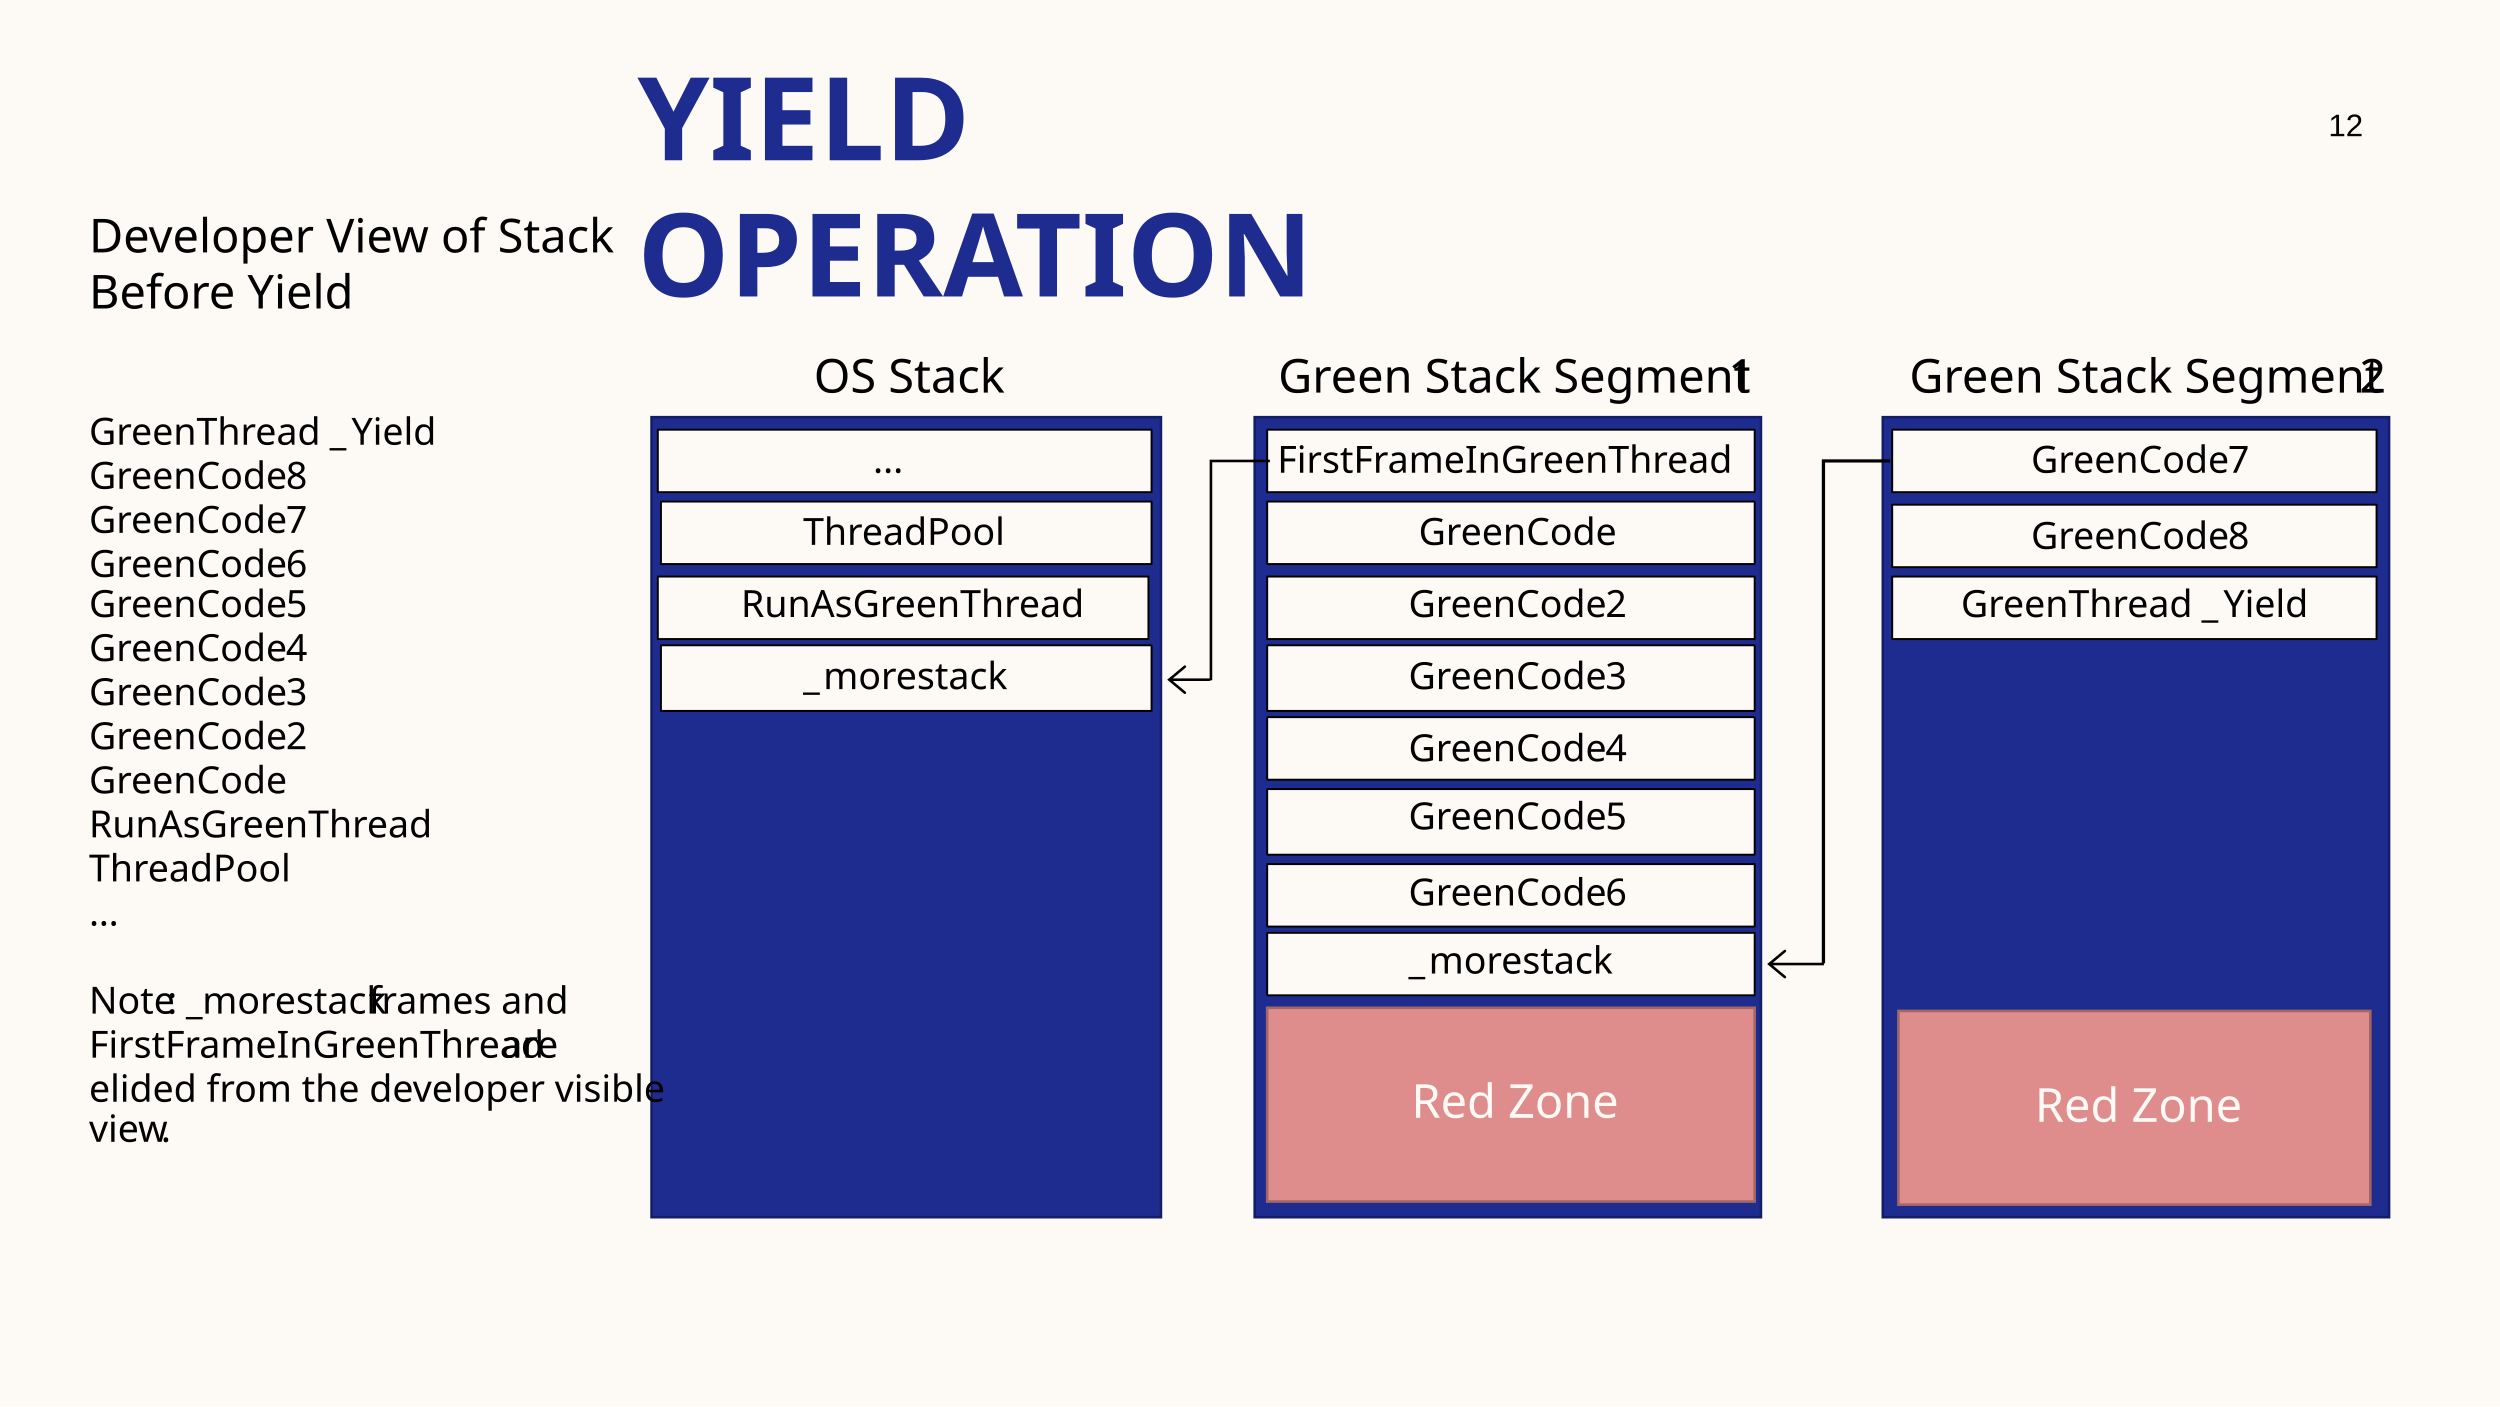
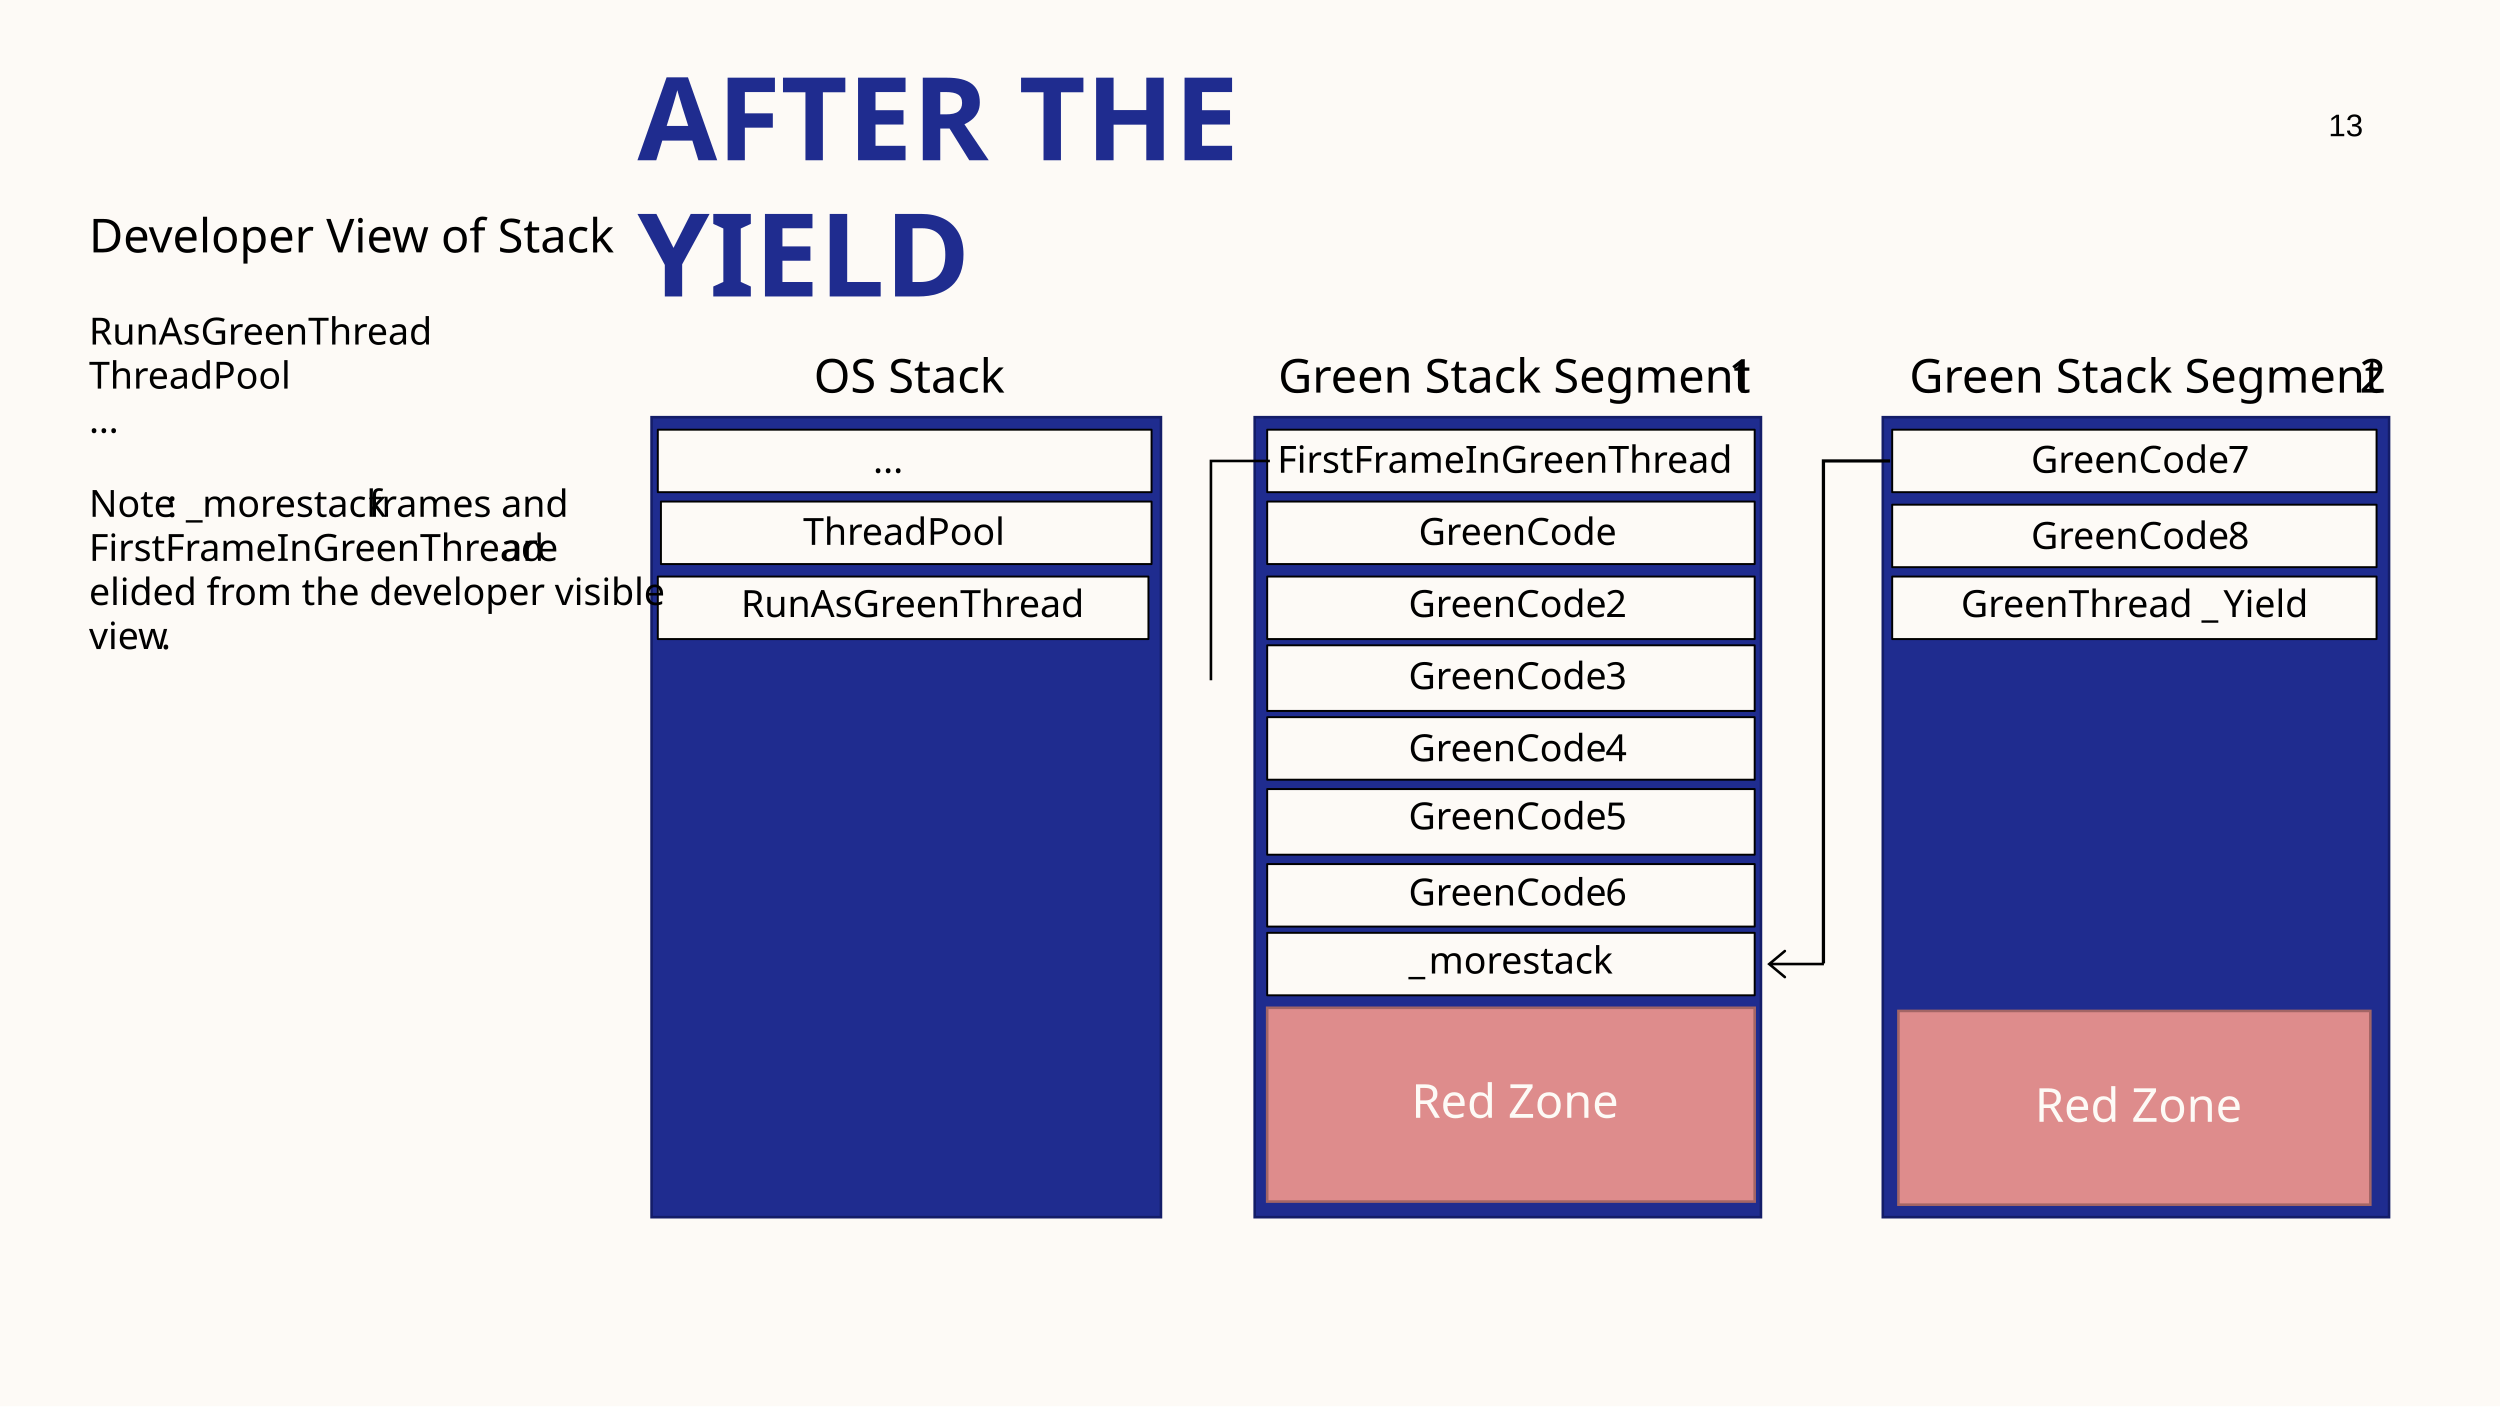
<svg xmlns="http://www.w3.org/2000/svg" width="624" height="351" xml:space="preserve" overflow="hidden">
  <g>
    <path d="M0 0 624 0 624 351 0 351Z" fill="#FDFAF6" />
-     <text fill="#1F2C8F" font-family="Arial Black,Arial Black_MSFontService,sans-serif" font-weight="900" font-size="37" transform="matrix(0.78 0 0 0.78 159.102 40)">YIELD</text>
-     <text fill="#1F2C8F" font-family="Arial Black,Arial Black_MSFontService,sans-serif" font-weight="900" font-size="37" transform="matrix(0.78 0 0 0.78 159.102 74)">OPERATION</text>
+     <text fill="#1F2C8F" font-family="Arial Black,Arial Black_MSFontService,sans-serif" font-weight="900" font-size="37" transform="matrix(0.78 0 0 0.78 159.102 40)">AFTER THE</text>
+     <text fill="#1F2C8F" font-family="Arial Black,Arial Black_MSFontService,sans-serif" font-weight="900" font-size="37" transform="matrix(0.78 0 0 0.78 159.102 74)">YIELD</text>
    <text font-family="Sabon Next LT,Sabon Next LT_MSFontService,sans-serif" font-weight="400" font-size="15" transform="matrix(0.78 0 0 0.78 203.117 98)">OS Stack</text>
    <path d="M162.63 104.13 289.77 104.13 289.77 303.81 162.63 303.81Z" stroke="#141D68" stroke-width="0.65" stroke-miterlimit="8" fill="#1F2C8F" />
    <path d="M164.19 107.25 287.43 107.25 287.43 122.85 164.19 122.85Z" stroke="#000000" stroke-width="0.487" stroke-linejoin="round" stroke-miterlimit="10" fill="#FDFAF6" />
    <text font-family="Consolas,Consolas_MSFontService,sans-serif" font-weight="400" font-size="12" transform="matrix(0.78 0 0 0.78 217.918 118)">...</text>
    <path d="M164.97 125.19 287.43 125.19 287.43 140.79 164.97 140.79Z" stroke="#000000" stroke-width="0.487" stroke-linejoin="round" stroke-miterlimit="10" fill="#FDFAF6" />
    <text font-family="Consolas,Consolas_MSFontService,sans-serif" font-weight="400" font-size="12" transform="matrix(0.78 0 0 0.78 200.449 136)">ThreadPool</text>
    <path d="M164.19 143.91 286.65 143.91 286.65 159.51 164.19 159.51Z" stroke="#000000" stroke-width="0.487" stroke-linejoin="round" stroke-miterlimit="10" fill="#FDFAF6" />
    <text font-family="Consolas,Consolas_MSFontService,sans-serif" font-weight="400" font-size="12" transform="matrix(0.78 0 0 0.78 184.957 154)">RunAsGreenThread</text>
-     <path d="M164.97 161.07 287.43 161.07 287.43 177.45 164.97 177.45Z" stroke="#000000" stroke-width="0.487" stroke-linejoin="round" stroke-miterlimit="10" fill="#FDFAF6" />
-     <text font-family="Consolas,Consolas_MSFontService,sans-serif" font-weight="400" font-size="12" transform="matrix(0.78 0 0 0.78 200.449 172)">_</text>
-     <text font-family="Consolas,Consolas_MSFontService,sans-serif" font-weight="400" font-size="12" transform="matrix(0.78 0 0 0.78 205.487 172)">morestack</text>
    <path d="M313.17 104.13 439.53 104.13 439.53 303.81 313.17 303.81Z" stroke="#141D68" stroke-width="0.65" stroke-miterlimit="8" fill="#1F2C8F" />
    <path d="M316.29 107.25 437.97 107.25 437.97 122.85 316.29 122.85Z" stroke="#000000" stroke-width="0.487" stroke-linejoin="round" stroke-miterlimit="10" fill="#FDFAF6" />
    <text font-family="Consolas,Consolas_MSFontService,sans-serif" font-weight="400" font-size="12" transform="matrix(0.78 0 0 0.78 318.823 118)">FirstFrameInGreenThread</text>
    <path d="M316.29 125.19 437.97 125.19 437.97 140.79 316.29 140.79Z" stroke="#000000" stroke-width="0.487" stroke-linejoin="round" stroke-miterlimit="10" fill="#FDFAF6" />
    <text font-family="Consolas,Consolas_MSFontService,sans-serif" font-weight="400" font-size="12" transform="matrix(0.78 0 0 0.78 354.086 136)">GreenCode</text>
    <path d="M316.29 143.91 437.97 143.91 437.97 159.51 316.29 159.51Z" stroke="#000000" stroke-width="0.487" stroke-linejoin="round" stroke-miterlimit="10" fill="#FDFAF6" />
    <text font-family="Consolas,Consolas_MSFontService,sans-serif" font-weight="400" font-size="12" transform="matrix(0.78 0 0 0.78 351.567 154)">GreenCode</text>
    <text font-family="Consolas,Consolas_MSFontService,sans-serif" font-weight="400" font-size="12" transform="matrix(0.78 0 0 0.78 400.707 154)">2</text>
    <path d="M316.29 161.07 437.97 161.07 437.97 177.45 316.29 177.45Z" stroke="#000000" stroke-width="0.487" stroke-linejoin="round" stroke-miterlimit="10" fill="#FDFAF6" />
    <text font-family="Consolas,Consolas_MSFontService,sans-serif" font-weight="400" font-size="12" transform="matrix(0.78 0 0 0.78 351.567 172)">GreenCode</text>
    <text font-family="Consolas,Consolas_MSFontService,sans-serif" font-weight="400" font-size="12" transform="matrix(0.78 0 0 0.78 400.707 172)">3</text>
    <path d="M316.29 179.01 437.97 179.01 437.97 194.61 316.29 194.61Z" stroke="#000000" stroke-width="0.487" stroke-linejoin="round" stroke-miterlimit="10" fill="#FDFAF6" />
    <text font-family="Consolas,Consolas_MSFontService,sans-serif" font-weight="400" font-size="12" transform="matrix(0.78 0 0 0.78 351.567 190)">GreenCode</text>
    <text font-family="Consolas,Consolas_MSFontService,sans-serif" font-weight="400" font-size="12" transform="matrix(0.78 0 0 0.78 400.707 190)">4</text>
    <path d="M316.29 196.95 437.97 196.95 437.97 213.33 316.29 213.33Z" stroke="#000000" stroke-width="0.487" stroke-linejoin="round" stroke-miterlimit="10" fill="#FDFAF6" />
    <text font-family="Consolas,Consolas_MSFontService,sans-serif" font-weight="400" font-size="12" transform="matrix(0.78 0 0 0.78 351.567 207)">GreenCode</text>
    <text font-family="Consolas,Consolas_MSFontService,sans-serif" font-weight="400" font-size="12" transform="matrix(0.78 0 0 0.78 400.707 207)">5</text>
    <path d="M316.29 215.67 437.97 215.67 437.97 231.27 316.29 231.27Z" stroke="#000000" stroke-width="0.487" stroke-linejoin="round" stroke-miterlimit="10" fill="#FDFAF6" />
    <text font-family="Consolas,Consolas_MSFontService,sans-serif" font-weight="400" font-size="12" transform="matrix(0.78 0 0 0.78 351.567 226)">GreenCode</text>
    <text font-family="Consolas,Consolas_MSFontService,sans-serif" font-weight="400" font-size="12" transform="matrix(0.78 0 0 0.78 400.707 226)">6</text>
    <path d="M316.29 232.83 437.97 232.83 437.97 248.43 316.29 248.43Z" stroke="#000000" stroke-width="0.487" stroke-linejoin="round" stroke-miterlimit="10" fill="#FDFAF6" />
    <text font-family="Consolas,Consolas_MSFontService,sans-serif" font-weight="400" font-size="12" transform="matrix(0.78 0 0 0.78 351.567 243)">_</text>
    <text font-family="Consolas,Consolas_MSFontService,sans-serif" font-weight="400" font-size="12" transform="matrix(0.78 0 0 0.78 356.604 243)">morestack</text>
    <path d="M316.29 251.55 437.97 251.55 437.97 299.91 316.29 299.91Z" stroke="#A36565" stroke-width="0.65" stroke-miterlimit="8" fill="#DE8C8C" />
    <text fill="#FDFAF6" font-family="Sabon Next LT,Sabon Next LT_MSFontService,sans-serif" font-weight="400" font-size="15" transform="matrix(0.78 0 0 0.78 352.299 279)">Red Zone</text>
    <text font-family="Sabon Next LT,Sabon Next LT_MSFontService,sans-serif" font-weight="400" font-size="15" transform="matrix(0.78 0 0 0.78 319.025 98)">Green Stack Segment </text>
    <text font-family="Sabon Next LT,Sabon Next LT_MSFontService,sans-serif" font-weight="400" font-size="15" transform="matrix(0.78 0 0 0.78 431.345 98)">1</text>
    <path d="M469.95 104.13 596.31 104.13 596.31 303.81 469.95 303.81Z" stroke="#141D68" stroke-width="0.65" stroke-miterlimit="8" fill="#1F2C8F" />
    <path d="M472.29 107.25 593.19 107.25 593.19 122.85 472.29 122.85Z" stroke="#000000" stroke-width="0.487" stroke-linejoin="round" stroke-miterlimit="10" fill="#FDFAF6" />
    <text font-family="Consolas,Consolas_MSFontService,sans-serif" font-weight="400" font-size="12" transform="matrix(0.78 0 0 0.78 506.947 118)">GreenCode</text>
    <text font-family="Consolas,Consolas_MSFontService,sans-serif" font-weight="400" font-size="12" transform="matrix(0.78 0 0 0.78 556.087 118)">7</text>
    <path d="M472.29 125.97 593.19 125.97 593.19 141.57 472.29 141.57Z" stroke="#000000" stroke-width="0.487" stroke-linejoin="round" stroke-miterlimit="10" fill="#FDFAF6" />
    <text font-family="Consolas,Consolas_MSFontService,sans-serif" font-weight="400" font-size="12" transform="matrix(0.78 0 0 0.78 506.947 137)">GreenCode</text>
    <text font-family="Consolas,Consolas_MSFontService,sans-serif" font-weight="400" font-size="12" transform="matrix(0.78 0 0 0.78 556.087 137)">8</text>
    <path d="M472.29 143.91 593.19 143.91 593.19 159.51 472.29 159.51Z" stroke="#000000" stroke-width="0.487" stroke-linejoin="round" stroke-miterlimit="10" fill="#FDFAF6" />
    <text font-family="Consolas,Consolas_MSFontService,sans-serif" font-weight="400" font-size="12" transform="matrix(0.78 0 0 0.78 489.452 154)">GreenThread</text>
    <text font-family="Consolas,Consolas_MSFontService,sans-serif" font-weight="400" font-size="12" transform="matrix(0.78 0 0 0.78 549.512 154)">_</text>
    <text font-family="Consolas,Consolas_MSFontService,sans-serif" font-weight="400" font-size="12" transform="matrix(0.78 0 0 0.78 554.972 154)">Yield</text>
    <path d="M473.85 252.33 591.63 252.33 591.63 300.69 473.85 300.69Z" stroke="#A36565" stroke-width="0.65" stroke-miterlimit="8" fill="#DE8C8C" />
    <text fill="#FDFAF6" font-family="Sabon Next LT,Sabon Next LT_MSFontService,sans-serif" font-weight="400" font-size="15" transform="matrix(0.78 0 0 0.78 507.911 280)">Red Zone</text>
    <text font-family="Sabon Next LT,Sabon Next LT_MSFontService,sans-serif" font-weight="400" font-size="15" transform="matrix(0.78 0 0 0.78 476.571 98)">Green Stack Segment </text>
    <text font-family="Sabon Next LT,Sabon Next LT_MSFontService,sans-serif" font-weight="400" font-size="15" transform="matrix(0.78 0 0 0.78 588.891 98)">2</text>
    <path d="M0 0 16.634 0 16.634 125.413" stroke="#000000" stroke-width="0.813" stroke-miterlimit="8" fill="none" fill-rule="evenodd" transform="matrix(-1 1.22465e-16 1.22465e-16 1 471.764 115.05)" />
    <path d="M0 0 14.713 0 14.713 54.749" stroke="#000000" stroke-width="0.65" stroke-miterlimit="8" fill="none" fill-rule="evenodd" transform="matrix(-1 1.22465e-16 1.22465e-16 1 316.963 115.05)" />
    <path d="M1.17448e-06-0.325 13.656-0.325 13.656 0.325-1.17448e-06 0.325ZM9.964-3.5 14.163 5.11608e-05 9.964 3.5C9.826 3.615 9.621 3.596 9.506 3.458 9.391 3.32 9.41 3.115 9.548 3L13.448-0.25 13.448 0.25 9.548-3C9.41-3.115 9.391-3.32 9.506-3.458 9.621-3.596 9.826-3.615 9.964-3.5Z" transform="matrix(-1 0 0 1 455.252 240.63)" />
-     <path d="M1.54658e-06-0.325 10.248-0.325 10.248 0.325-1.54658e-06 0.325ZM6.556-3.5 10.756 5.12106e-05 6.556 3.5C6.418 3.615 6.214 3.596 6.099 3.458 5.984 3.32 6.002 3.115 6.14 3L10.04-0.25 10.04 0.25 6.14-3C6.002-3.115 5.984-3.32 6.099-3.458 6.214-3.596 6.418-3.615 6.556-3.5Z" transform="matrix(-1 0 0 1 302.085 169.65)" />
    <text font-family="Sabon Next LT,Sabon Next LT_MSFontService,sans-serif" font-weight="400" font-size="15" transform="matrix(0.78 0 0 0.78 22.2149 63)">Developer View of Stack</text>
-     <text font-family="Sabon Next LT,Sabon Next LT_MSFontService,sans-serif" font-weight="400" font-size="15" transform="matrix(0.78 0 0 0.78 22.2149 77)">Before Yield</text>
-     <text font-family="Consolas,Consolas_MSFontService,sans-serif" font-weight="400" font-size="12" transform="matrix(0.78 0 0 0.78 22.2149 111)">GreenThread</text>
-     <text font-family="Consolas,Consolas_MSFontService,sans-serif" font-weight="400" font-size="12" transform="matrix(0.78 0 0 0.78 82.2749 111)">_</text>
-     <text font-family="Consolas,Consolas_MSFontService,sans-serif" font-weight="400" font-size="12" transform="matrix(0.78 0 0 0.78 87.7349 111)">Yield</text>
-     <text font-family="Consolas,Consolas_MSFontService,sans-serif" font-weight="400" font-size="12" transform="matrix(0.78 0 0 0.78 22.2149 122)">GreenCode</text>
-     <text font-family="Consolas,Consolas_MSFontService,sans-serif" font-weight="400" font-size="12" transform="matrix(0.78 0 0 0.78 71.3549 122)">8</text>
-     <text font-family="Consolas,Consolas_MSFontService,sans-serif" font-weight="400" font-size="12" transform="matrix(0.78 0 0 0.78 22.2149 133)">GreenCode</text>
-     <text font-family="Consolas,Consolas_MSFontService,sans-serif" font-weight="400" font-size="12" transform="matrix(0.78 0 0 0.78 71.3549 133)">7</text>
-     <text font-family="Consolas,Consolas_MSFontService,sans-serif" font-weight="400" font-size="12" transform="matrix(0.78 0 0 0.78 22.2149 144)">GreenCode</text>
-     <text font-family="Consolas,Consolas_MSFontService,sans-serif" font-weight="400" font-size="12" transform="matrix(0.78 0 0 0.78 71.3549 144)">6</text>
-     <text font-family="Consolas,Consolas_MSFontService,sans-serif" font-weight="400" font-size="12" transform="matrix(0.78 0 0 0.78 22.2149 154)">GreenCode</text>
-     <text font-family="Consolas,Consolas_MSFontService,sans-serif" font-weight="400" font-size="12" transform="matrix(0.78 0 0 0.78 71.3549 154)">5</text>
-     <text font-family="Consolas,Consolas_MSFontService,sans-serif" font-weight="400" font-size="12" transform="matrix(0.78 0 0 0.78 22.2149 165)">GreenCode</text>
-     <text font-family="Consolas,Consolas_MSFontService,sans-serif" font-weight="400" font-size="12" transform="matrix(0.78 0 0 0.78 71.3549 165)">4</text>
-     <text font-family="Consolas,Consolas_MSFontService,sans-serif" font-weight="400" font-size="12" transform="matrix(0.78 0 0 0.78 22.2149 176)">GreenCode</text>
-     <text font-family="Consolas,Consolas_MSFontService,sans-serif" font-weight="400" font-size="12" transform="matrix(0.78 0 0 0.78 71.3549 176)">3</text>
-     <text font-family="Consolas,Consolas_MSFontService,sans-serif" font-weight="400" font-size="12" transform="matrix(0.78 0 0 0.78 22.2149 187)">GreenCode</text>
-     <text font-family="Consolas,Consolas_MSFontService,sans-serif" font-weight="400" font-size="12" transform="matrix(0.78 0 0 0.78 71.3549 187)">2</text>
-     <text font-family="Consolas,Consolas_MSFontService,sans-serif" font-weight="400" font-size="12" transform="matrix(0.78 0 0 0.78 22.2149 198)">GreenCode</text>
-     <text font-family="Consolas,Consolas_MSFontService,sans-serif" font-weight="400" font-size="12" transform="matrix(0.78 0 0 0.78 22.2149 209)">RunAsGreenThread</text>
-     <text font-family="Consolas,Consolas_MSFontService,sans-serif" font-weight="400" font-size="12" transform="matrix(0.78 0 0 0.78 22.2149 220)">ThreadPool</text>
-     <text font-family="Consolas,Consolas_MSFontService,sans-serif" font-weight="400" font-size="12" transform="matrix(0.78 0 0 0.78 22.2149 231)">…</text>
-     <text font-family="Sabon Next LT,Sabon Next LT_MSFontService,sans-serif" font-weight="400" font-size="12" transform="matrix(0.78 0 0 0.78 22.2149 253)">Note</text>
-     <text font-family="Sabon Next LT,Sabon Next LT_MSFontService,sans-serif" font-weight="400" font-size="12" transform="matrix(0.78 0 0 0.78 41.7149 253)">: </text>
-     <text font-family="Sabon Next LT,Sabon Next LT_MSFontService,sans-serif" font-weight="400" font-size="12" transform="matrix(0.78 0 0 0.78 46.3949 253)">_</text>
-     <text font-family="Sabon Next LT,Sabon Next LT_MSFontService,sans-serif" font-weight="400" font-size="12" transform="matrix(0.78 0 0 0.78 50.4899 253)">morestack</text>
-     <text font-family="Sabon Next LT,Sabon Next LT_MSFontService,sans-serif" font-weight="400" font-size="12" transform="matrix(0.78 0 0 0.78 92.0088 253)">frames and</text>
-     <text font-family="Sabon Next LT,Sabon Next LT_MSFontService,sans-serif" font-weight="400" font-size="12" transform="matrix(0.78 0 0 0.78 22.2149 264)">FirstFrameInGreenThread</text>
-     <text font-family="Sabon Next LT,Sabon Next LT_MSFontService,sans-serif" font-weight="400" font-size="12" transform="matrix(0.78 0 0 0.78 125.12 264)">are</text>
-     <text font-family="Sabon Next LT,Sabon Next LT_MSFontService,sans-serif" font-weight="400" font-size="12" transform="matrix(0.78 0 0 0.78 22.2149 275)">elided from the developer visible</text>
-     <text font-family="Sabon Next LT,Sabon Next LT_MSFontService,sans-serif" font-weight="400" font-size="12" transform="matrix(0.78 0 0 0.78 22.2149 285)">view</text>
-     <text font-family="Sabon Next LT,Sabon Next LT_MSFontService,sans-serif" font-weight="400" font-size="12" transform="matrix(0.78 0 0 0.78 40.1549 285)">.</text>
-     <text font-family="Arial,Arial_MSFontService,sans-serif" font-weight="400" font-size="10" transform="matrix(0.78 0 0 0.78 581.162 34)">12</text>
+     <text font-family="Consolas,Consolas_MSFontService,sans-serif" font-weight="400" font-size="12" transform="matrix(0.78 0 0 0.78 22.2149 86)">RunAsGreenThread</text>
+     <text font-family="Consolas,Consolas_MSFontService,sans-serif" font-weight="400" font-size="12" transform="matrix(0.78 0 0 0.78 22.2149 97)">ThreadPool</text>
+     <text font-family="Consolas,Consolas_MSFontService,sans-serif" font-weight="400" font-size="12" transform="matrix(0.78 0 0 0.78 22.2149 108)">…</text>
+     <text font-family="Sabon Next LT,Sabon Next LT_MSFontService,sans-serif" font-weight="400" font-size="12" transform="matrix(0.78 0 0 0.78 22.2149 129)">Note</text>
+     <text font-family="Sabon Next LT,Sabon Next LT_MSFontService,sans-serif" font-weight="400" font-size="12" transform="matrix(0.78 0 0 0.78 41.7149 129)">: </text>
+     <text font-family="Sabon Next LT,Sabon Next LT_MSFontService,sans-serif" font-weight="400" font-size="12" transform="matrix(0.78 0 0 0.78 46.3949 129)">_</text>
+     <text font-family="Sabon Next LT,Sabon Next LT_MSFontService,sans-serif" font-weight="400" font-size="12" transform="matrix(0.78 0 0 0.78 50.4899 129)">morestack</text>
+     <text font-family="Sabon Next LT,Sabon Next LT_MSFontService,sans-serif" font-weight="400" font-size="12" transform="matrix(0.78 0 0 0.78 92.0088 129)">frames and</text>
+     <text font-family="Sabon Next LT,Sabon Next LT_MSFontService,sans-serif" font-weight="400" font-size="12" transform="matrix(0.78 0 0 0.78 22.2149 140)">FirstFrameInGreenThread</text>
+     <text font-family="Sabon Next LT,Sabon Next LT_MSFontService,sans-serif" font-weight="400" font-size="12" transform="matrix(0.78 0 0 0.78 125.12 140)">are</text>
+     <text font-family="Sabon Next LT,Sabon Next LT_MSFontService,sans-serif" font-weight="400" font-size="12" transform="matrix(0.78 0 0 0.78 22.2149 151)">elided from the developer visible</text>
+     <text font-family="Sabon Next LT,Sabon Next LT_MSFontService,sans-serif" font-weight="400" font-size="12" transform="matrix(0.78 0 0 0.78 22.2149 162)">view</text>
+     <text font-family="Sabon Next LT,Sabon Next LT_MSFontService,sans-serif" font-weight="400" font-size="12" transform="matrix(0.78 0 0 0.78 40.1549 162)">.</text>
+     <text font-family="Arial,Arial_MSFontService,sans-serif" font-weight="400" font-size="10" transform="matrix(0.78 0 0 0.78 581.162 34)">13</text>
  </g>
</svg>
